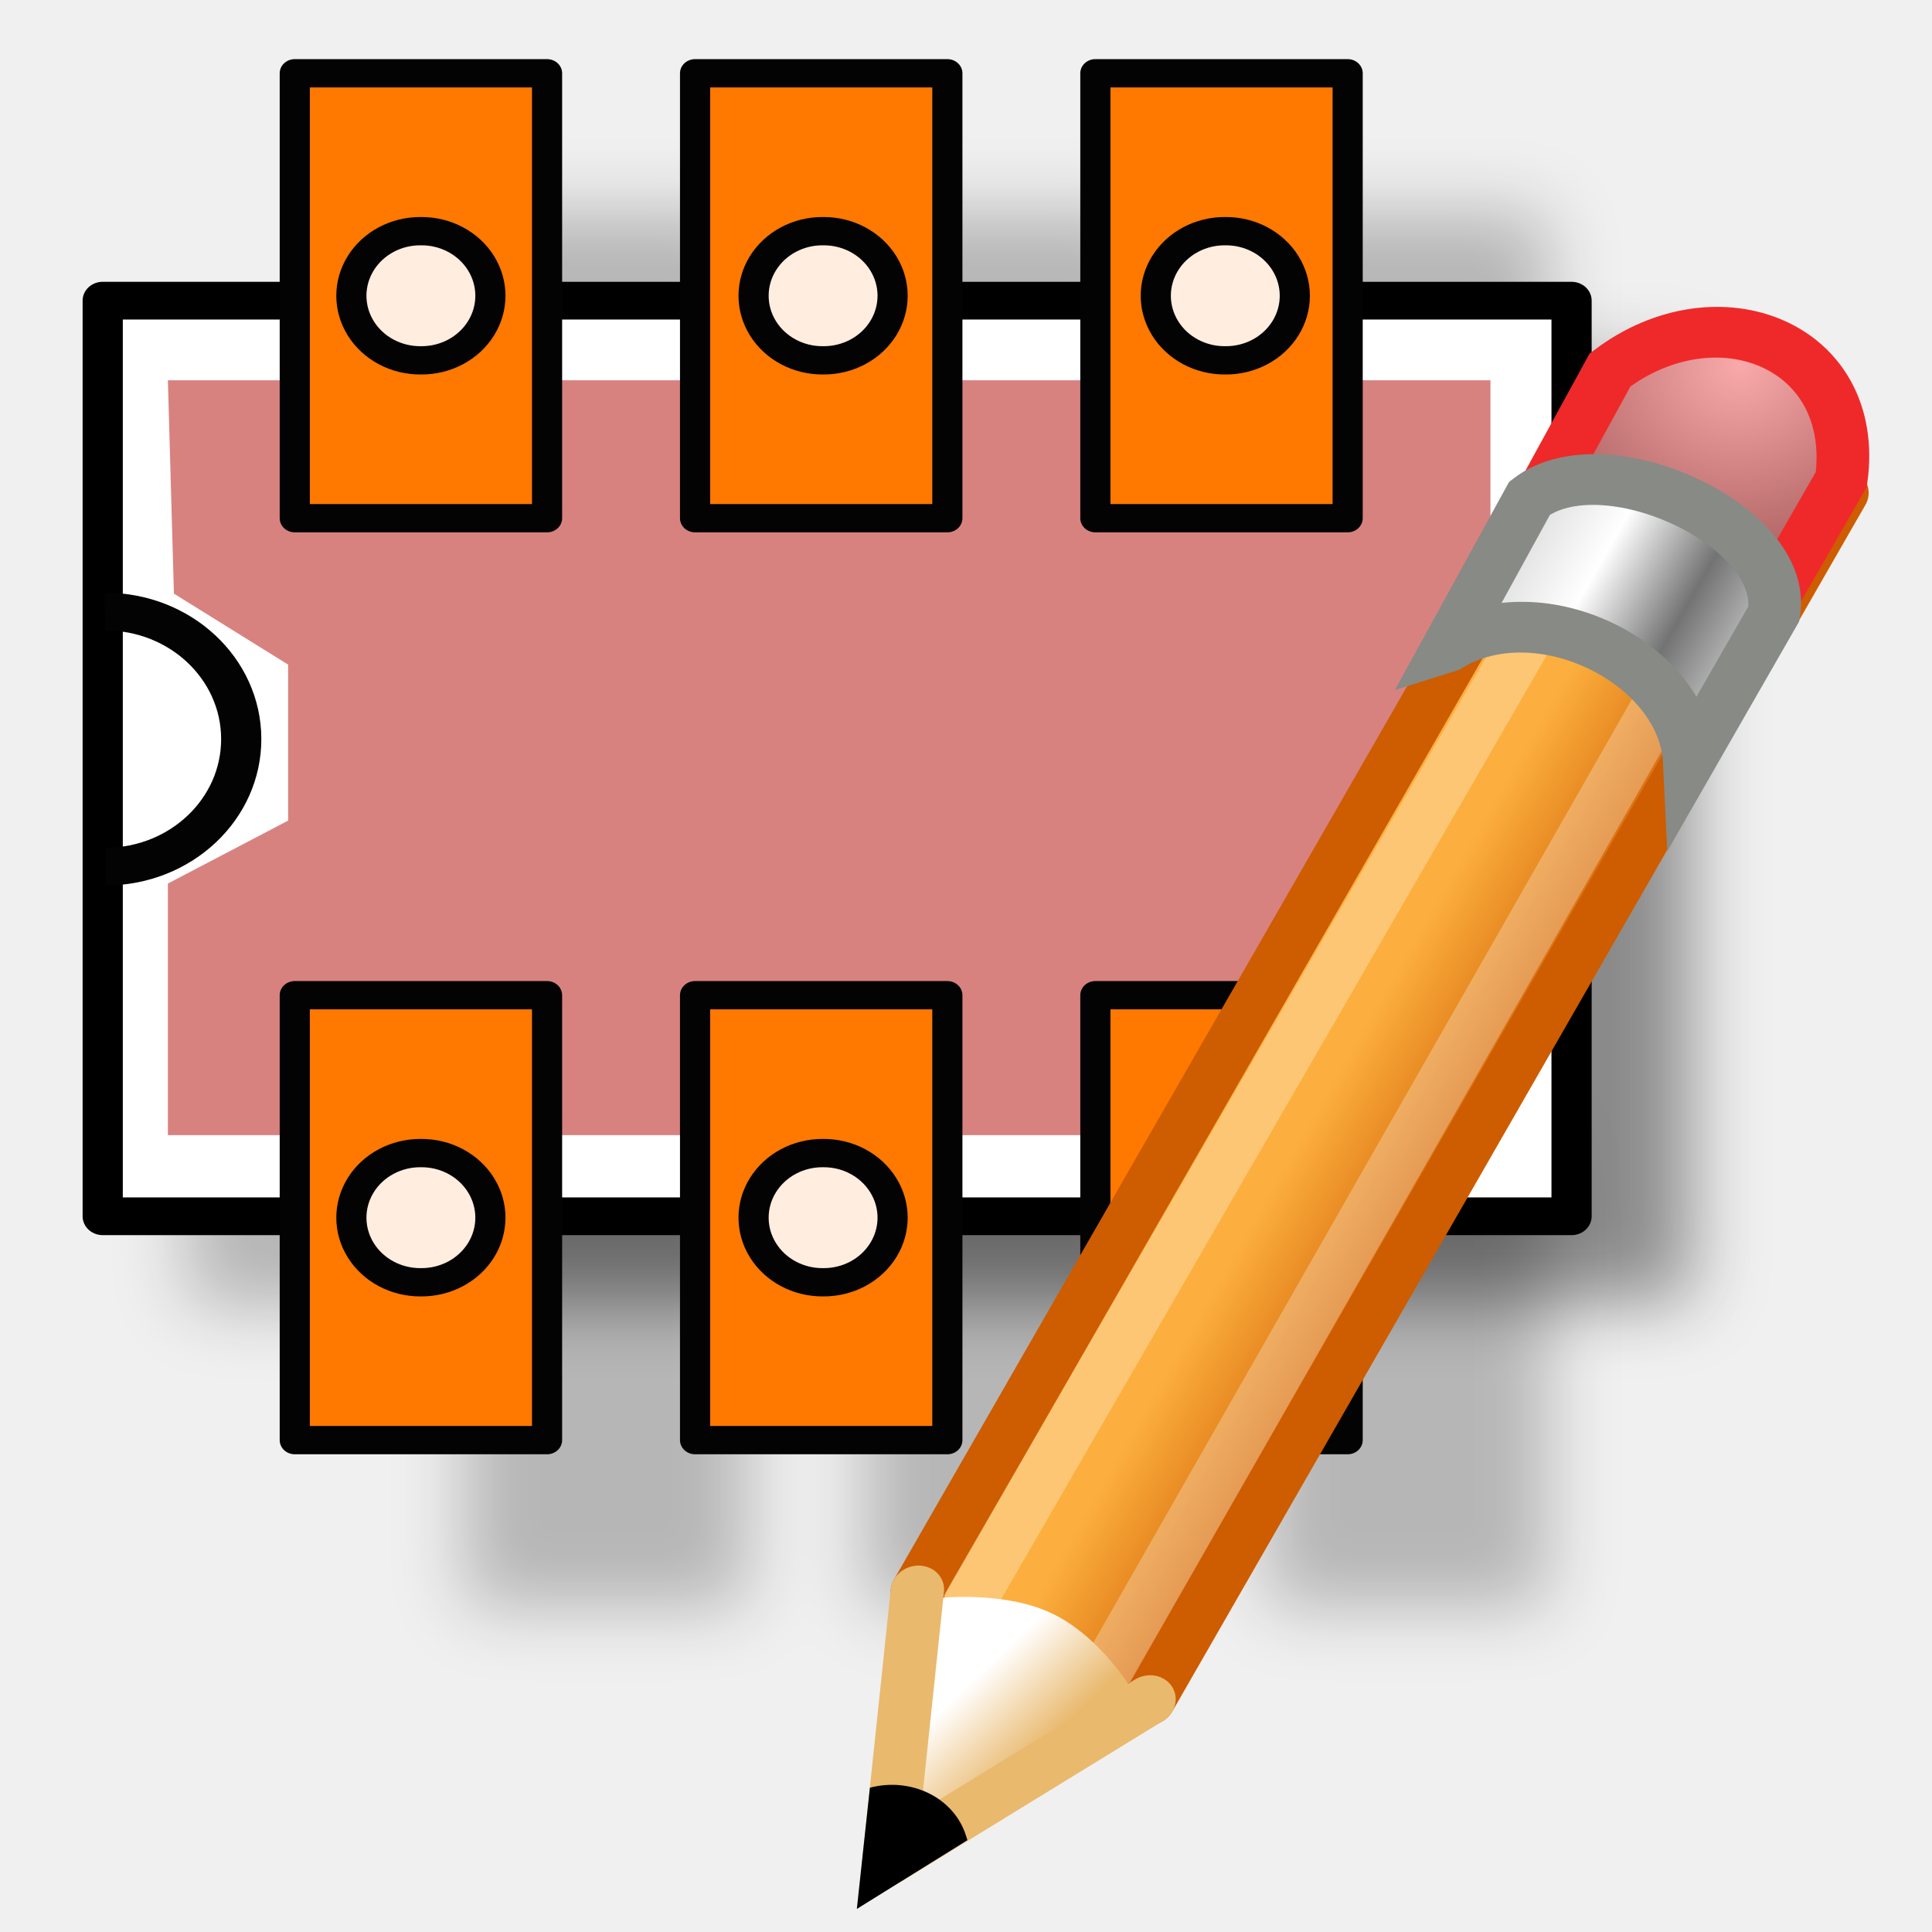
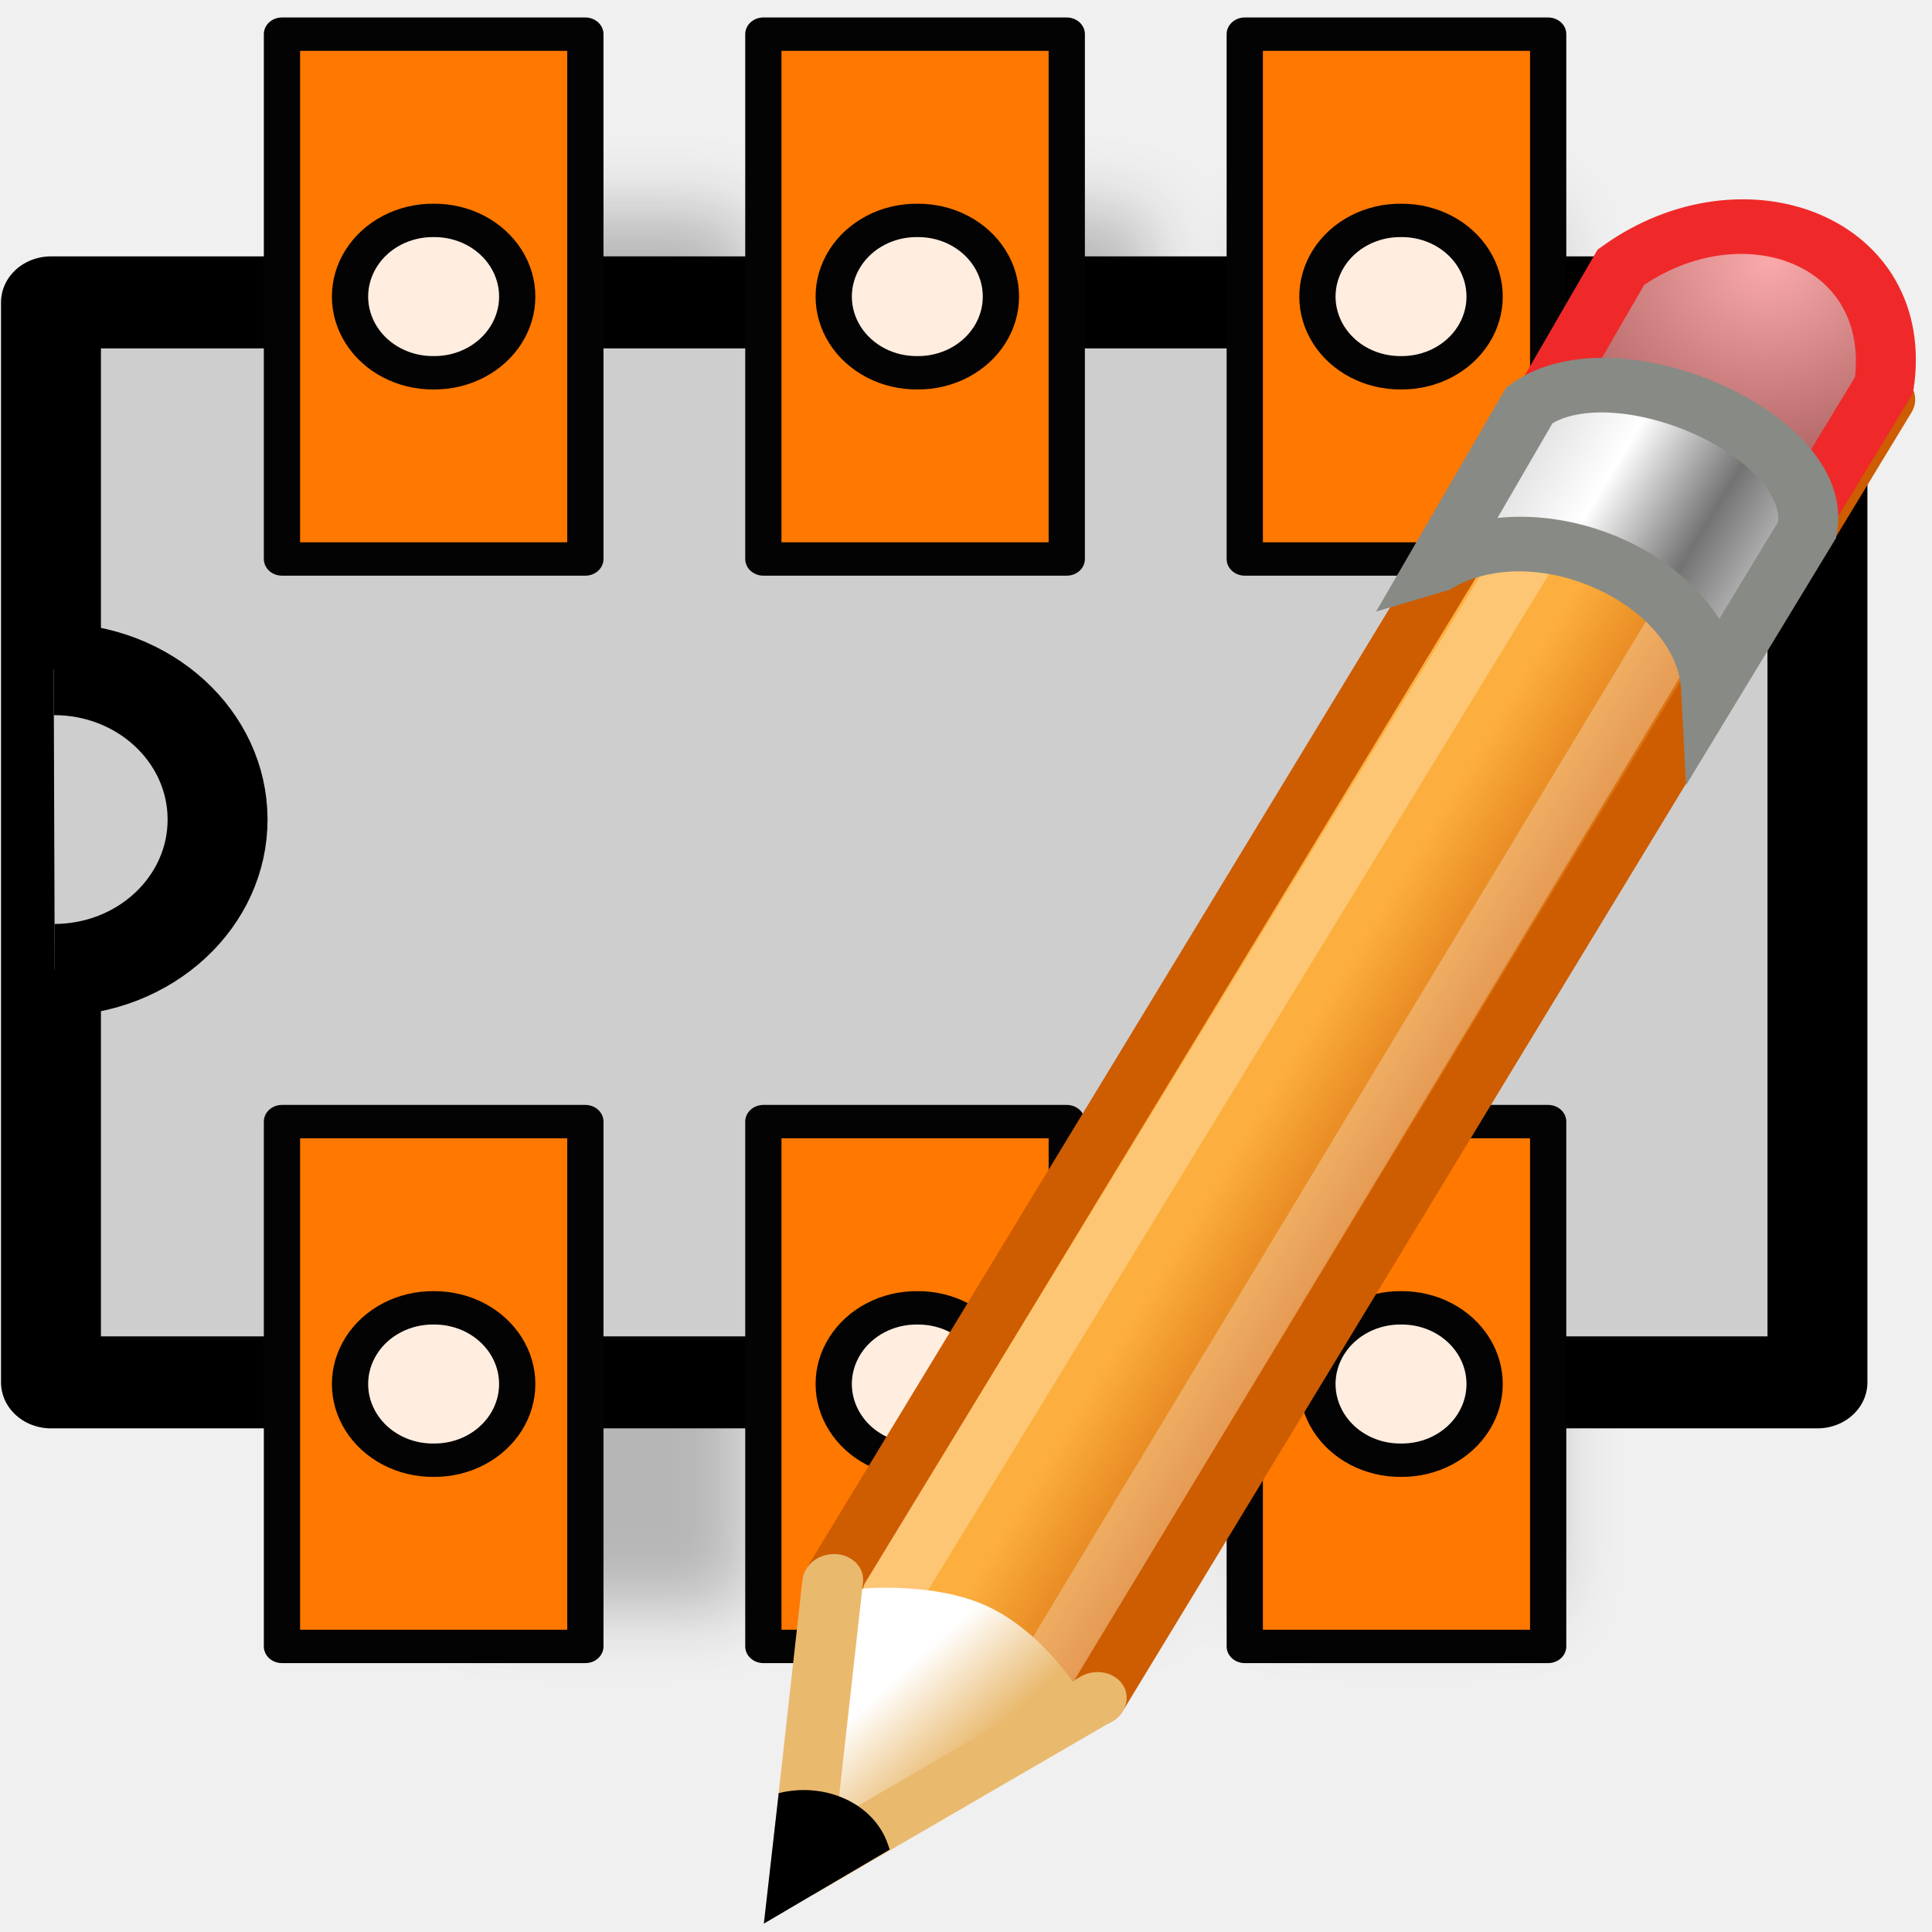
- <svg xmlns="http://www.w3.org/2000/svg" height="48" width="48" version="1.1" viewBox="0 0 48 48">
-   <defs>
+ <svg xmlns="http://www.w3.org/2000/svg" height="48" width="48" version="1.1" viewBox="0 0 48 48" id="svg2">
+   <defs id="defs4">
    <linearGradient id="l" y2="14.691" gradientUnits="userSpaceOnUse" x2="30.432" gradientTransform="translate(6.3922,12.185)" y1="12.338" x1="28.079">
-       <stop stop-color="#fcaf3e" offset="0" />
-       <stop stop-color="#ce5c00" offset="1" />
+       <stop stop-color="#fcaf3e" offset="0" id="stop7" />
+       <stop stop-color="#ce5c00" offset="1" id="stop9" />
    </linearGradient>
    <linearGradient id="m" y2="22.119" gradientUnits="userSpaceOnUse" x2="22.81" gradientTransform="translate(6.3922,12.185)" y1="21.481" x1="23.448">
-       <stop stop-color="#ce5c00" offset="0" />
-       <stop stop-color="#ce5c00" offset="1" />
+       <stop stop-color="#ce5c00" offset="0" id="stop12" />
+       <stop stop-color="#ce5c00" offset="1" id="stop14" />
    </linearGradient>
    <linearGradient id="n" y2="32.714" gradientUnits="userSpaceOnUse" x2="25.485" y1="34.39" x1="26.379">
-       <stop stop-color="#e9b96e" offset="0" />
-       <stop stop-color="#fff" offset="1" />
+       <stop stop-color="#e9b96e" offset="0" id="stop17" />
+       <stop stop-color="#fff" offset="1" id="stop19" />
    </linearGradient>
-     <radialGradient id="p" gradientUnits="userSpaceOnUse" cy="128" cx="-138.84" gradientTransform="matrix(.35473 -.34328 .35696 .34544 130.15 -71.026)" r="9.127">
-       <stop stop-color="#f9a9a9" offset="0" />
-       <stop stop-color="#ab5f5f" offset="1" />
+     <radialGradient id="p" gradientUnits="userSpaceOnUse" cy="128" cx="-138.84" gradientTransform="matrix(0.35473,-0.34328,0.35696,0.34544,130.15,-71.026)" r="9.127">
+       <stop stop-color="#f9a9a9" offset="0" id="stop22" />
+       <stop stop-color="#ab5f5f" offset="1" id="stop24" />
    </radialGradient>
-     <linearGradient id="o" y2="134.25" gradientUnits="userSpaceOnUse" x2="-158.75" gradientTransform="matrix(.20949 -.20274 .20949 .20274 129.28 -31.999)" y1="115.94" x1="-158.75">
-       <stop stop-color="#ddd" offset="0" />
-       <stop stop-color="#fff" offset=".345" />
-       <stop stop-color="#737373" offset=".727" />
-       <stop stop-color="#bbb" offset="1" />
+     <linearGradient id="o" y2="134.25" gradientUnits="userSpaceOnUse" x2="-158.75" gradientTransform="matrix(0.20949,-0.20274,0.20949,0.20274,129.28,-31.999)" y1="115.94" x1="-158.75">
+       <stop stop-color="#ddd" offset="0" id="stop27" />
+       <stop stop-color="#fff" offset=".345" id="stop29" />
+       <stop stop-color="#737373" offset=".727" id="stop31" />
+       <stop stop-color="#bbb" offset="1" id="stop33" />
    </linearGradient>
    <filter id="i" color-interpolation-filters="sRGB">
-       <feGaussianBlur stdDeviation="0.364" />
+       <feGaussianBlur stdDeviation="0.364" id="feGaussianBlur36" />
    </filter>
    <filter id="j" height="1.225" width="1.129" color-interpolation-filters="sRGB" y="-.113" x="-.064">
-       <feGaussianBlur stdDeviation="0.881" />
+       <feGaussianBlur stdDeviation="0.881" id="feGaussianBlur39" />
    </filter>
    <filter id="k" color-interpolation-filters="sRGB">
-       <feGaussianBlur stdDeviation="0.881" />
+       <feGaussianBlur stdDeviation="0.881" id="feGaussianBlur42" />
    </filter>
  </defs>
-   <g opacity=".246" stroke-linejoin="round" transform="matrix(-2.4963,0,0,-2.343,-3.5604,36.479)" filter="url(#i)">
-     <rect transform="rotate(90)" height="14.619" width="9.709" stroke="#000" y="3.49" x="1.904" stroke-width="0.4" />
-     <path d="m693.26 625.06a18.914 18.914 0 0 1 -37.828 0.117" transform="matrix(0 .071482 -.071482 0 41.168 -41.24)" stroke="#030303" stroke-width="5.596" />
+   <g opacity=".246" stroke-linejoin="round" transform="matrix(-2.4963,0,0,-2.343,-3.5604,36.479)" filter="url(#i)" id="g44">
+     <rect transform="rotate(90)" height="14.619" width="9.709" stroke="#000" y="3.49" x="1.904" stroke-width="0.4" id="rect46" />
+     <path d="m693.26 625.06a18.914 18.914 0 0 1 -37.828 0.117" transform="matrix(0 .071482 -.071482 0 41.168 -41.24)" stroke="#030303" stroke-width="5.596" id="path48" />
  </g>
-   <path opacity=".246" filter="url(#j)" d="m41.63 32.002v-18.754l-32.859 0 0.15 5.301 2.837 1.763v3.876l-2.987 1.563v6.251z" />
-   <g opacity=".246" transform="translate(4.6,3.8)" filter="url(#k)" stroke-width="0.3">
-     <g stroke-linejoin="round" transform="matrix(-2.4963,0,0,-2.343,-6.0668,35.03)" stroke="#030303">
-       <rect transform="rotate(90)" height="2.511" width="4.718" y="13.332" x="-.32" stroke-width="0.3" />
-       <rect transform="rotate(90)" height="2.511" width="4.718" y="5.364" x="-.32" stroke-width="0.3" />
-       <path stroke-width="4.197" d="m654.65 737.28a9.581 9.581 0 1 1 -19.161 0 9.581 9.581 0 1 1 19.161 0z" transform="matrix(0 .071482 -.071482 0 46.083 -44.072)" />
-       <rect transform="rotate(90)" height="2.511" width="4.718" y="9.348" x="-.32" stroke-width="0.3" />
-       <path stroke-width="4.197" d="m654.65 737.28a9.581 9.581 0 1 1 -19.161 0 9.581 9.581 0 1 1 19.161 0z" transform="matrix(0 .071482 -.071482 0 42.08 -44.072)" />
-       <path stroke-width="4.197" d="m654.65 737.28a9.581 9.581 0 1 1 -19.161 0 9.581 9.581 0 1 1 19.161 0z" transform="matrix(0 .071482 -.071482 0 38.077 -44.072)" />
+   <path opacity=".246" filter="url(#j)" d="m41.63 32.002v-18.754l-32.859 0 0.15 5.301 2.837 1.763v3.876l-2.987 1.563v6.251z" id="path50" />
+   <g opacity=".246" transform="translate(4.6,3.8)" filter="url(#k)" stroke-width="0.3" id="g52">
+     <g stroke-linejoin="round" transform="matrix(-2.4963,0,0,-2.343,-6.0668,35.03)" stroke="#030303" id="g54">
+       <rect transform="rotate(90)" height="2.511" width="4.718" y="13.332" x="-.32" stroke-width="0.3" id="rect56" />
+       <rect transform="rotate(90)" height="2.511" width="4.718" y="5.364" x="-.32" stroke-width="0.3" id="rect58" />
+       <path stroke-width="4.197" d="m654.65 737.28a9.581 9.581 0 1 1 -19.161 0 9.581 9.581 0 1 1 19.161 0z" transform="matrix(0 .071482 -.071482 0 46.083 -44.072)" id="path60" />
+       <rect transform="rotate(90)" height="2.511" width="4.718" y="9.348" x="-.32" stroke-width="0.3" id="rect62" />
+       <path stroke-width="4.197" d="m654.65 737.28a9.581 9.581 0 1 1 -19.161 0 9.581 9.581 0 1 1 19.161 0z" transform="matrix(0 .071482 -.071482 0 42.08 -44.072)" id="path64" />
+       <path stroke-width="4.197" d="m654.65 737.28a9.581 9.581 0 1 1 -19.161 0 9.581 9.581 0 1 1 19.161 0z" transform="matrix(0 .071482 -.071482 0 38.077 -44.072)" id="path66" />
    </g>
-     <g transform="matrix(-2.4963,0,0,-2.343,-6.0668,12.125)">
-       <rect stroke-linejoin="round" transform="rotate(90)" height="2.511" width="4.718" stroke="#030303" y="13.332" x="-.32" stroke-width="0.3" />
-       <rect stroke-linejoin="round" transform="rotate(90)" height="2.511" width="4.718" stroke="#030303" y="5.364" x="-.32" stroke-width="0.3" />
-       <path stroke-linejoin="round" d="m654.65 737.28a9.581 9.581 0 1 1 -19.161 0 9.581 9.581 0 1 1 19.161 0z" transform="matrix(0 .071482 -.071482 0 46.083 -44.072)" stroke="#030303" stroke-width="4.197" />
-       <rect stroke-linejoin="round" transform="rotate(90)" height="2.511" width="4.718" stroke="#030303" y="9.348" x="-.32" stroke-width="0.3" />
-       <path stroke-linejoin="round" d="m654.65 737.28a9.581 9.581 0 1 1 -19.161 0 9.581 9.581 0 1 1 19.161 0z" transform="matrix(0 .071482 -.071482 0 42.08 -44.072)" stroke="#030303" stroke-width="4.197" />
-       <g stroke-width="0.3">
-         <path stroke-linejoin="round" d="m654.65 737.28a9.581 9.581 0 1 1 -19.161 0 9.581 9.581 0 1 1 19.161 0z" transform="matrix(0 .071482 -.071482 0 38.077 -44.072)" stroke="#030303" stroke-width="4.197" />
+     <g transform="matrix(-2.4963,0,0,-2.343,-6.0668,12.125)" id="g68">
+       <rect stroke-linejoin="round" transform="rotate(90)" height="2.511" width="4.718" stroke="#030303" y="13.332" x="-.32" stroke-width="0.3" id="rect70" />
+       <rect stroke-linejoin="round" transform="rotate(90)" height="2.511" width="4.718" stroke="#030303" y="5.364" x="-.32" stroke-width="0.3" id="rect72" />
+       <path stroke-linejoin="round" d="m654.65 737.28a9.581 9.581 0 1 1 -19.161 0 9.581 9.581 0 1 1 19.161 0z" transform="matrix(0 .071482 -.071482 0 46.083 -44.072)" stroke="#030303" stroke-width="4.197" id="path74" />
+       <rect stroke-linejoin="round" transform="rotate(90)" height="2.511" width="4.718" stroke="#030303" y="9.348" x="-.32" stroke-width="0.3" id="rect76" />
+       <path stroke-linejoin="round" d="m654.65 737.28a9.581 9.581 0 1 1 -19.161 0 9.581 9.581 0 1 1 19.161 0z" transform="matrix(0 .071482 -.071482 0 42.08 -44.072)" stroke="#030303" stroke-width="4.197" id="path78" />
+       <g stroke-width="0.3" id="g80">
+         <path stroke-linejoin="round" d="m654.65 737.28a9.581 9.581 0 1 1 -19.161 0 9.581 9.581 0 1 1 19.161 0z" transform="matrix(0 .071482 -.071482 0 38.077 -44.072)" stroke="#030303" stroke-width="4.197" id="path82" />
      </g>
    </g>
  </g>
-   <g stroke-linejoin="round" transform="matrix(-2.4963,0,0,-2.343,-6.1604,34.679)">
-     <rect transform="rotate(90)" height="14.619" width="9.709" stroke="#000" y="3.49" x="1.904" stroke-width="0.4" fill="#fff" />
-     <path d="m693.26 625.06a18.914 18.914 0 0 1 -37.828 0.117" transform="matrix(0 .071482 -.071482 0 41.168 -41.24)" stroke="#030303" stroke-width="5.596" fill="none" />
+   <g transform="matrix(-3.002093,0,0,-2.763644,-9.210799,39.60645)" id="g84" style="stroke:#000000;stroke-width:0.827;stroke-linejoin:round;stroke-miterlimit:4;stroke-opacity:1;stroke-dasharray:none;fill:#cecece;fill-opacity:1">
+     <rect transform="matrix(0,1,-1,0,0,0)" height="14.619" width="9.709" y="3.49" x="1.904" id="rect86" style="fill:#cecece;stroke:#000000;stroke-width:0.827;stroke-miterlimit:4;stroke-opacity:1;stroke-dasharray:none;fill-opacity:1" />
+     <path d="m 693.26,625.06 a 18.914,18.914 0 0 1 -37.828,0.117" transform="matrix(0,0.071482,-0.071482,0,41.168,-41.24)" id="path88" style="fill:#cecece;stroke:#000000;stroke-width:11.569;stroke-miterlimit:4;stroke-opacity:1;stroke-dasharray:none;fill-opacity:1" />
  </g>
-   <path opacity=".586" fill="#bc2b25" d="m37.03 28.202v-18.754l-32.859 0 0.15 5.301 2.837 1.763v3.876l-2.987 1.563v6.251z" />
-   <g stroke-width="0.3">
-     <g stroke-linejoin="round" transform="matrix(-2.4963,0,0,-2.343,-6.0668,35.03)" stroke="#030303">
-       <rect transform="rotate(90)" height="2.511" width="4.718" y="13.332" x="-.32" stroke-width="0.3" fill="#ff7800" />
-       <rect transform="rotate(90)" height="2.511" width="4.718" y="5.364" x="-.32" stroke-width="0.3" fill="#ff7800" />
-       <path d="m654.65 737.28a9.581 9.581 0 1 1 -19.161 0 9.581 9.581 0 1 1 19.161 0z" transform="matrix(0 .071482 -.071482 0 46.083 -44.072)" stroke-width="4.197" fill="#ffede0" />
-       <rect transform="rotate(90)" height="2.511" width="4.718" y="9.348" x="-.32" stroke-width="0.3" fill="#ff7800" />
-       <path d="m654.65 737.28a9.581 9.581 0 1 1 -19.161 0 9.581 9.581 0 1 1 19.161 0z" transform="matrix(0 .071482 -.071482 0 42.08 -44.072)" stroke-width="4.197" fill="#ffede0" />
-       <path d="m654.65 737.28a9.581 9.581 0 1 1 -19.161 0 9.581 9.581 0 1 1 19.161 0z" transform="matrix(0 .071482 -.071482 0 38.077 -44.072)" stroke-width="4.197" fill="#ffede0" />
+   <g style="stroke-width:0.3" id="g92" transform="matrix(1.202617,0,0,1.179532,-1.802198,-1.298538)">
+     <g style="stroke:#030303;stroke-linejoin:round" transform="matrix(-2.4963,0,0,-2.343,-6.0668,35.03)" id="g94">
+       <rect style="fill:#ff7800;stroke-width:0.3" transform="matrix(0,1,-1,0,0,0)" height="2.511" width="4.718" y="13.332" x="-0.32" id="rect96" />
+       <rect style="fill:#ff7800;stroke-width:0.3" transform="matrix(0,1,-1,0,0,0)" height="2.511" width="4.718" y="5.364" x="-0.32" id="rect98" />
+       <path style="fill:#ffede0;stroke-width:4.197" d="m 654.65,737.28 a 9.581,9.581 0 1 1 -19.161,0 9.581,9.581 0 1 1 19.161,0 z" transform="matrix(0,0.071482,-0.071482,0,46.083,-44.072)" id="path100" />
+       <rect style="fill:#ff7800;stroke-width:0.3" transform="matrix(0,1,-1,0,0,0)" height="2.511" width="4.718" y="9.348" x="-0.32" id="rect102" />
+       <path style="fill:#ffede0;stroke-width:4.197" d="m 654.65,737.28 a 9.581,9.581 0 1 1 -19.161,0 9.581,9.581 0 1 1 19.161,0 z" transform="matrix(0,0.071482,-0.071482,0,42.08,-44.072)" id="path104" />
+       <path style="fill:#ffede0;stroke-width:4.197" d="m 654.65,737.28 a 9.581,9.581 0 1 1 -19.161,0 9.581,9.581 0 1 1 19.161,0 z" transform="matrix(0,0.071482,-0.071482,0,38.077,-44.072)" id="path106" />
    </g>
-     <g transform="matrix(-2.4963,0,0,-2.343,-6.0668,12.125)">
-       <rect stroke-linejoin="round" transform="rotate(90)" height="2.511" width="4.718" stroke="#030303" y="13.332" x="-.32" stroke-width="0.3" fill="#ff7800" />
-       <rect stroke-linejoin="round" transform="rotate(90)" height="2.511" width="4.718" stroke="#030303" y="5.364" x="-.32" stroke-width="0.3" fill="#ff7800" />
-       <path stroke-linejoin="round" d="m654.65 737.28a9.581 9.581 0 1 1 -19.161 0 9.581 9.581 0 1 1 19.161 0z" transform="matrix(0 .071482 -.071482 0 46.083 -44.072)" stroke="#030303" stroke-width="4.197" fill="#ffede0" />
-       <rect stroke-linejoin="round" transform="rotate(90)" height="2.511" width="4.718" stroke="#030303" y="9.348" x="-.32" stroke-width="0.3" fill="#ff7800" />
-       <path stroke-linejoin="round" d="m654.65 737.28a9.581 9.581 0 1 1 -19.161 0 9.581 9.581 0 1 1 19.161 0z" transform="matrix(0 .071482 -.071482 0 42.08 -44.072)" stroke="#030303" stroke-width="4.197" fill="#ffede0" />
-       <g stroke-width="0.3">
-         <path stroke-linejoin="round" d="m654.65 737.28a9.581 9.581 0 1 1 -19.161 0 9.581 9.581 0 1 1 19.161 0z" transform="matrix(0 .071482 -.071482 0 38.077 -44.072)" stroke="#030303" stroke-width="4.197" fill="#ffede0" />
+     <g transform="matrix(-2.4963,0,0,-2.343,-6.0668,12.125)" id="g108">
+       <rect style="fill:#ff7800;stroke:#030303;stroke-width:0.3;stroke-linejoin:round" transform="matrix(0,1,-1,0,0,0)" height="2.511" width="4.718" y="13.332" x="-0.32" id="rect110" />
+       <rect style="fill:#ff7800;stroke:#030303;stroke-width:0.3;stroke-linejoin:round" transform="matrix(0,1,-1,0,0,0)" height="2.511" width="4.718" y="5.364" x="-0.32" id="rect112" />
+       <path style="fill:#ffede0;stroke:#030303;stroke-width:4.197;stroke-linejoin:round" d="m 654.65,737.28 a 9.581,9.581 0 1 1 -19.161,0 9.581,9.581 0 1 1 19.161,0 z" transform="matrix(0,0.071482,-0.071482,0,46.083,-44.072)" id="path114" />
+       <rect style="fill:#ff7800;stroke:#030303;stroke-width:0.3;stroke-linejoin:round" transform="matrix(0,1,-1,0,0,0)" height="2.511" width="4.718" y="9.348" x="-0.32" id="rect116" />
+       <path style="fill:#ffede0;stroke:#030303;stroke-width:4.197;stroke-linejoin:round" d="m 654.65,737.28 a 9.581,9.581 0 1 1 -19.161,0 9.581,9.581 0 1 1 19.161,0 z" transform="matrix(0,0.071482,-0.071482,0,42.08,-44.072)" id="path118" />
+       <g style="stroke-width:0.3" id="g120">
+         <path style="fill:#ffede0;stroke:#030303;stroke-width:4.197;stroke-linejoin:round" d="m 654.65,737.28 a 9.581,9.581 0 1 1 -19.161,0 9.581,9.581 0 1 1 19.161,0 z" transform="matrix(0,0.071482,-0.071482,0,38.077,-44.072)" id="path122" />
      </g>
    </g>
  </g>
-   <g transform="matrix(1.1517 -.36083 .34444 1.0994 -109.74 31.82)">
-     <g transform="matrix(1.1072,0,0,1.0714,74.214,8.4286)">
-       <path stroke-linejoin="round" d="m25.892 30.185 19-19c2.175 0.36 3.085 1.732 3.5 3.5l-19 19-4.616 0.705 1.116-4.205z" fill-rule="evenodd" stroke="url(#m)" fill="url(#l)" />
-       <path opacity=".282" d="m26.792 30.685 18.498-18.398c1.09 0.178 1.517 0.988 2 2l-18.398 18.498-3.3 0.9 1.2-3z" stroke="#fff" fill="none" />
-       <path fill-rule="evenodd" fill="url(#n)" d="m24.55 34.633 1.666-4.18s1.2 0.245 1.932 0.975c0.733 0.73 0.998 1.944 0.998 1.944l-4.597 1.261z" />
-       <path stroke-linejoin="round" d="m23 21.5-5.5 1.5 2-5" transform="translate(6.3922,12.185)" stroke="#e9b96e" stroke-linecap="round" fill="none" />
-       <path fill-rule="evenodd" d="m23.955 33.685-0.906 2.25 2.344-0.656c0.002-0.032 0-0.061 0-0.094 0-0.802-0.645-1.46-1.438-1.5z" />
+   <g transform="matrix(1.31052,-0.3883656,0.3919385,1.183297,-130.1192,30.99378)" id="g124">
+     <g transform="matrix(1.1072,0,0,1.0714,74.214,8.4286)" id="g126">
+       <path d="m 25.892,30.185 19,-19 c 2.175,0.36 3.085,1.732 3.5,3.5 l -19,19 -4.616,0.705 1.116,-4.205 z" id="path128" style="fill:url(#l);fill-rule:evenodd;stroke:url(#m);stroke-linejoin:round" />
+       <path d="M 26.792,30.685 45.29,12.287 c 1.09,0.178 1.517,0.988 2,2 l -18.398,18.498 -3.3,0.9 1.2,-3 z" id="path130" style="opacity:0.282;fill:none;stroke:#ffffff" />
+       <path d="m 24.55,34.633 1.666,-4.18 c 0,0 1.2,0.245 1.932,0.975 0.733,0.73 0.998,1.944 0.998,1.944 l -4.597,1.261 z" id="path132" style="fill:url(#n);fill-rule:evenodd" />
+       <path d="m 23,21.5 -5.5,1.5 2,-5" transform="translate(6.3922,12.185)" id="path134" style="fill:none;stroke:#e9b96e;stroke-linecap:round;stroke-linejoin:round" />
+       <path d="m 23.955,33.685 -0.906,2.25 2.344,-0.656 c 0.002,-0.032 0,-0.061 0,-0.094 0,-0.802 -0.645,-1.46 -1.438,-1.5 z" id="path136" style="fill-rule:evenodd" />
    </g>
-     <path style="enable-background:new" d="m121.62 22.515c2.031-0.536 4.301 1.769 3.82 3.696l2.431-2.352c1.181-2.643-1.254-4.725-3.869-3.744l-2.381 2.4z" stroke="#ef2929" stroke-width="1.089" fill="url(#p)" />
-     <path style="enable-background:new" d="m119.12 24.769c2.144-0.566 4.541 1.868 4.033 3.903l2.566-2.484c0.835-1.71-2.264-4.647-4.085-3.954l-2.52 2.535z" stroke="#888a85" stroke-width="1.089" fill="url(#o)" />
+     <path style="fill:url(#p);stroke:#ef2929;stroke-width:1.089;enable-background:new" d="m 121.62,22.515 c 2.031,-0.536 4.301,1.769 3.82,3.696 l 2.431,-2.352 c 1.181,-2.643 -1.254,-4.725 -3.869,-3.744 l -2.381,2.4 z" id="path138" />
+     <path style="fill:url(#o);stroke:#888a85;stroke-width:1.089;enable-background:new" d="m 119.12,24.769 c 2.144,-0.566 4.541,1.868 4.033,3.903 l 2.566,-2.484 c 0.835,-1.71 -2.264,-4.647 -4.085,-3.954 l -2.52,2.535 z" id="path140" />
  </g>
</svg>
